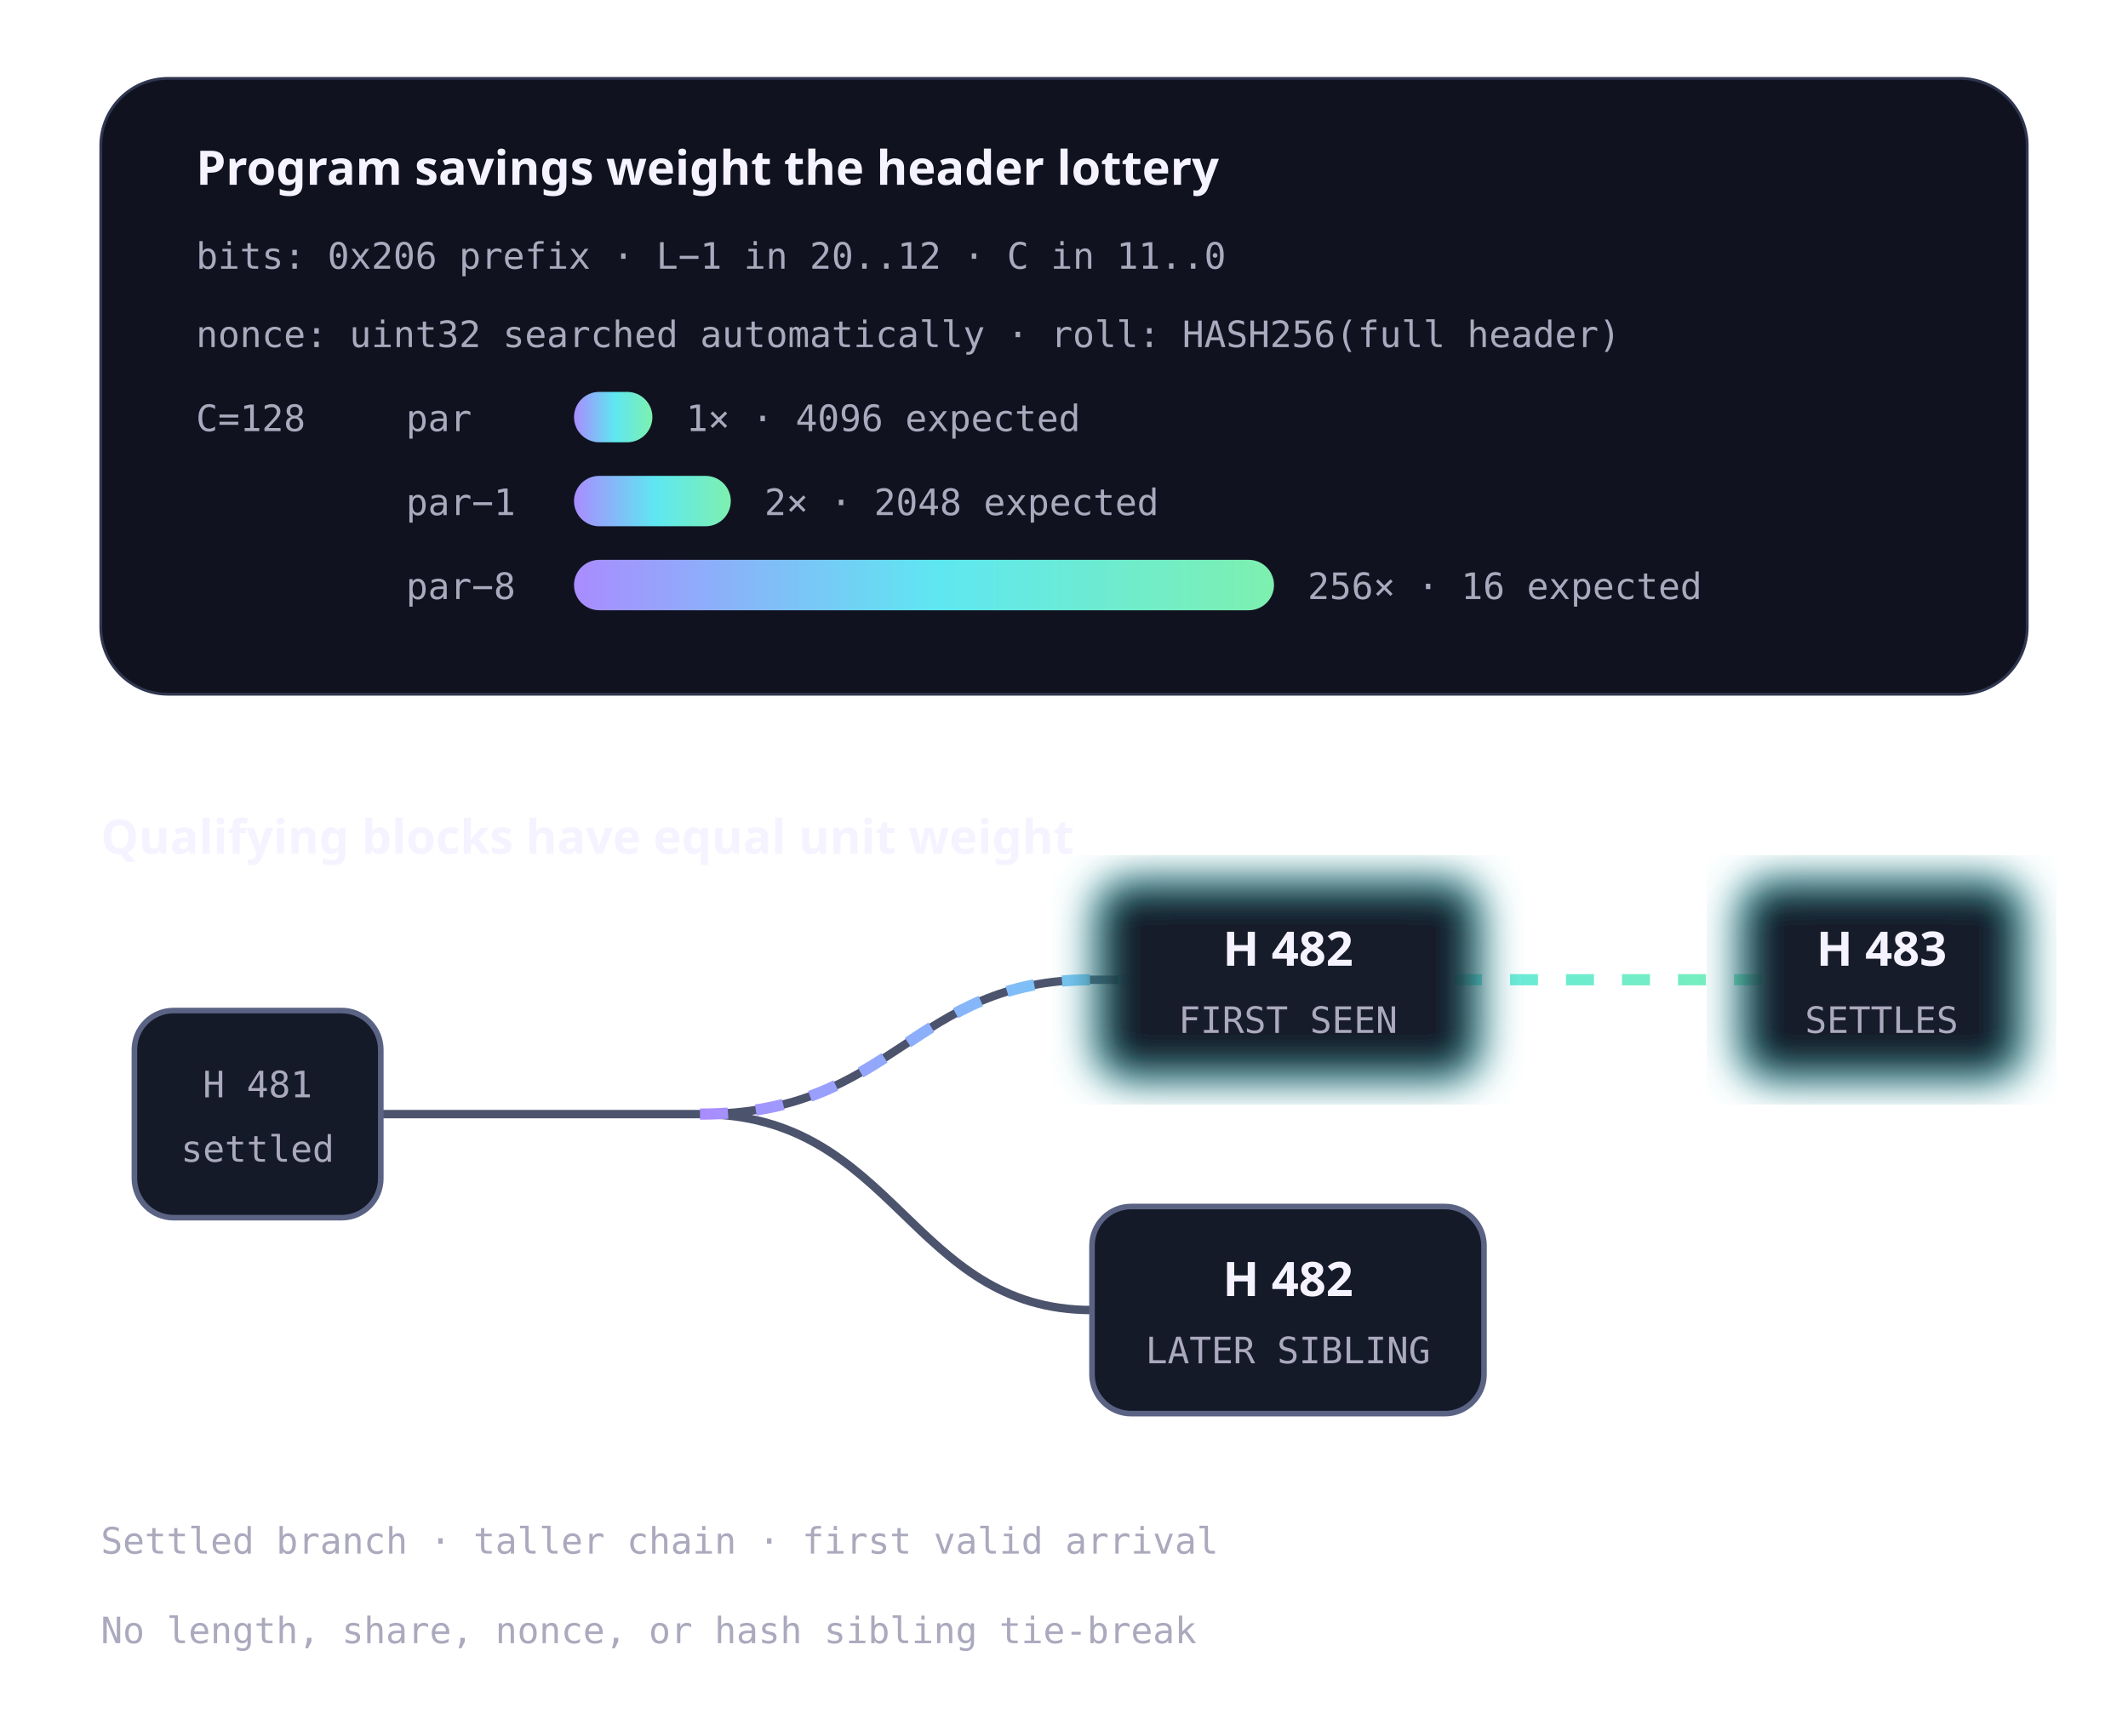
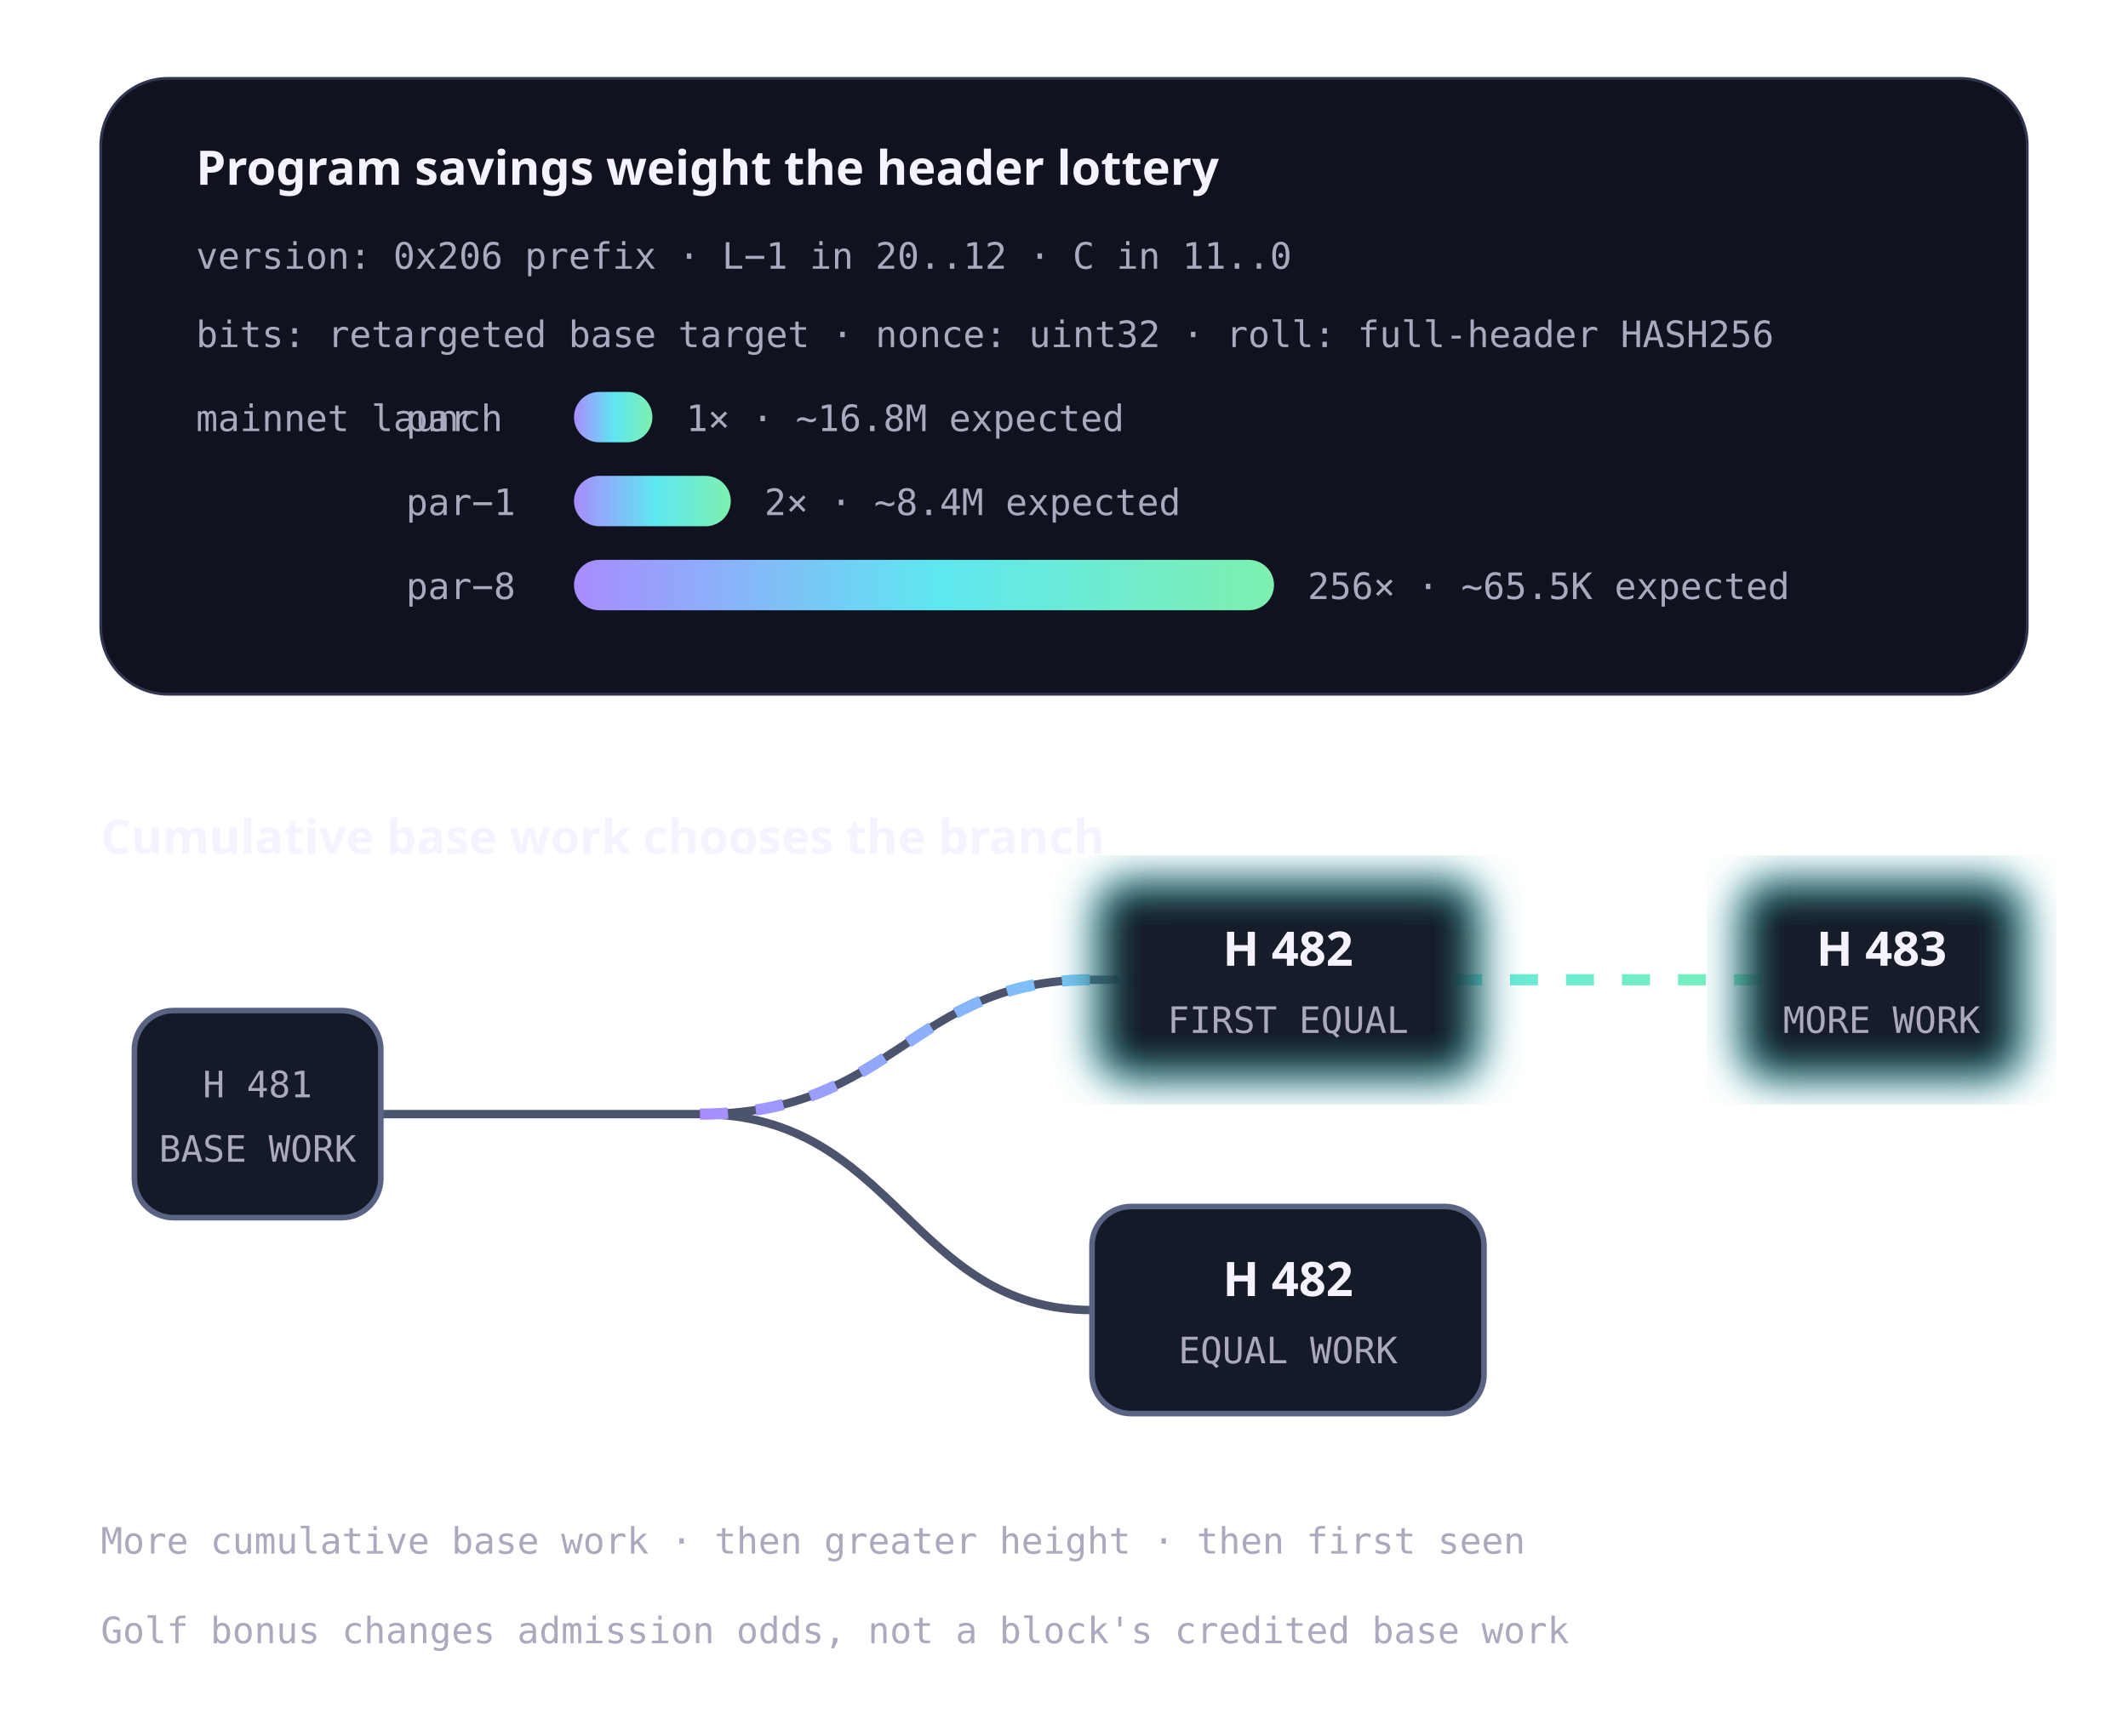
<svg xmlns="http://www.w3.org/2000/svg" viewBox="0 0 760 620" role="img" aria-labelledby="title desc">
  <defs>
    <linearGradient id="lottery" x1="0" y1="0" x2="1" y2="0">
      <stop stop-color="#a98cff" />
      <stop offset=".52" stop-color="#5ee7f1" />
      <stop offset="1" stop-color="#7df0af" />
    </linearGradient>
    <filter id="soft">
      <feGaussianBlur stdDeviation="7" />
    </filter>
  </defs>
  <style>.panel{fill:#10131f;stroke:#303650}.muted{fill:#aaa9bd;font:500 13px ui-monospace,monospace}.head{fill:#f5f3ff;font:700 17px ui-sans-serif,system-ui}.wire{fill:none;stroke:#4c536d;stroke-width:3}.winner{stroke:url(#lottery);stroke-width:4;stroke-dasharray:10 10;animation:move 4s linear infinite}.node{fill:#151a29;stroke:#5a6383;stroke-width:2}.win{stroke:#5ee7f1;filter:url(#soft)}.bar{fill:url(#lottery);animation:breathe 3s ease-in-out infinite;transform-origin:left}@keyframes move{to{stroke-dashoffset:-80}}@keyframes breathe{50%{opacity:.65}}@media(prefers-reduced-motion:reduce){.winner,.bar{animation:none}}</style>
  <rect class="panel" x="36" y="28" width="688" height="220" rx="24" />
  <text class="head" x="70" y="66">Program savings weight the header lottery</text>
-   <text class="muted" x="70" y="96">bits: 0x206 prefix · L−1 in 20..12 · C in 11..0</text>
-   <text class="muted" x="70" y="124">nonce: uint32 searched automatically · roll: HASH256(full header)</text>
-   <text class="muted" x="70" y="154">C=128</text>
+   <text class="muted" x="70" y="96">version: 0x206 prefix · L−1 in 20..12 · C in 11..0</text>
+   <text class="muted" x="70" y="124">bits: retargeted base target · nonce: uint32 · roll: full-header HASH256</text>
+   <text class="muted" x="70" y="154">mainnet launch</text>
  <text class="muted" x="145" y="154">par</text>
  <rect class="bar" x="205" y="140" width="28" height="18" rx="9" />
-   <text class="muted" x="245" y="154">1× · 4096 expected</text>
+   <text class="muted" x="245" y="154">1× · ~16.8M expected</text>
  <text class="muted" x="145" y="184">par−1</text>
  <rect class="bar" x="205" y="170" width="56" height="18" rx="9" />
-   <text class="muted" x="273" y="184">2× · 2048 expected</text>
+   <text class="muted" x="273" y="184">2× · ~8.4M expected</text>
  <text class="muted" x="145" y="214">par−8</text>
  <rect class="bar" x="205" y="200" width="250" height="18" rx="9" />
-   <text class="muted" x="467" y="214">256× · 16 expected</text>
-   <text class="head" x="36" y="305">Qualifying blocks have equal unit weight</text>
+   <text class="muted" x="467" y="214">256× · ~65.5K expected</text>
+   <text class="head" x="36" y="305">Cumulative base work chooses the branch</text>
  <path class="wire" d="M92 398H250M250 398C320 398 325 350 390 350H500M250 398C320 398 325 468 390 468H500" />
  <path class="wire winner" d="M250 398C320 398 325 350 390 350H655" />
  <g>
    <rect class="node" x="48" y="361" width="88" height="74" rx="14" />
    <text class="muted" x="92" y="392" text-anchor="middle">H 481</text>
-     <text class="muted" x="92" y="415" text-anchor="middle">settled</text>
+     <text class="muted" x="92" y="415" text-anchor="middle">BASE WORK</text>
  </g>
  <g>
    <rect class="node win" x="390" y="313" width="140" height="74" rx="14" />
    <text class="head" x="460" y="345" text-anchor="middle">H 482</text>
-     <text class="muted" x="460" y="369" text-anchor="middle">FIRST SEEN</text>
+     <text class="muted" x="460" y="369" text-anchor="middle">FIRST EQUAL</text>
  </g>
  <g>
    <rect class="node" x="390" y="431" width="140" height="74" rx="14" />
    <text class="head" x="460" y="463" text-anchor="middle">H 482</text>
-     <text class="muted" x="460" y="487" text-anchor="middle">LATER SIBLING</text>
+     <text class="muted" x="460" y="487" text-anchor="middle">EQUAL WORK</text>
  </g>
  <g>
    <rect class="node win" x="620" y="313" width="104" height="74" rx="14" />
    <text class="head" x="672" y="345" text-anchor="middle">H 483</text>
-     <text class="muted" x="672" y="369" text-anchor="middle">SETTLES</text>
+     <text class="muted" x="672" y="369" text-anchor="middle">MORE WORK</text>
  </g>
-   <text class="muted" x="36" y="555">Settled branch · taller chain · first valid arrival</text>
-   <text class="muted" x="36" y="587">No length, share, nonce, or hash sibling tie-break</text>
+   <text class="muted" x="36" y="555">More cumulative base work · then greater height · then first seen</text>
+   <text class="muted" x="36" y="587">Golf bonus changes admission odds, not a block's credited base work</text>
</svg>
